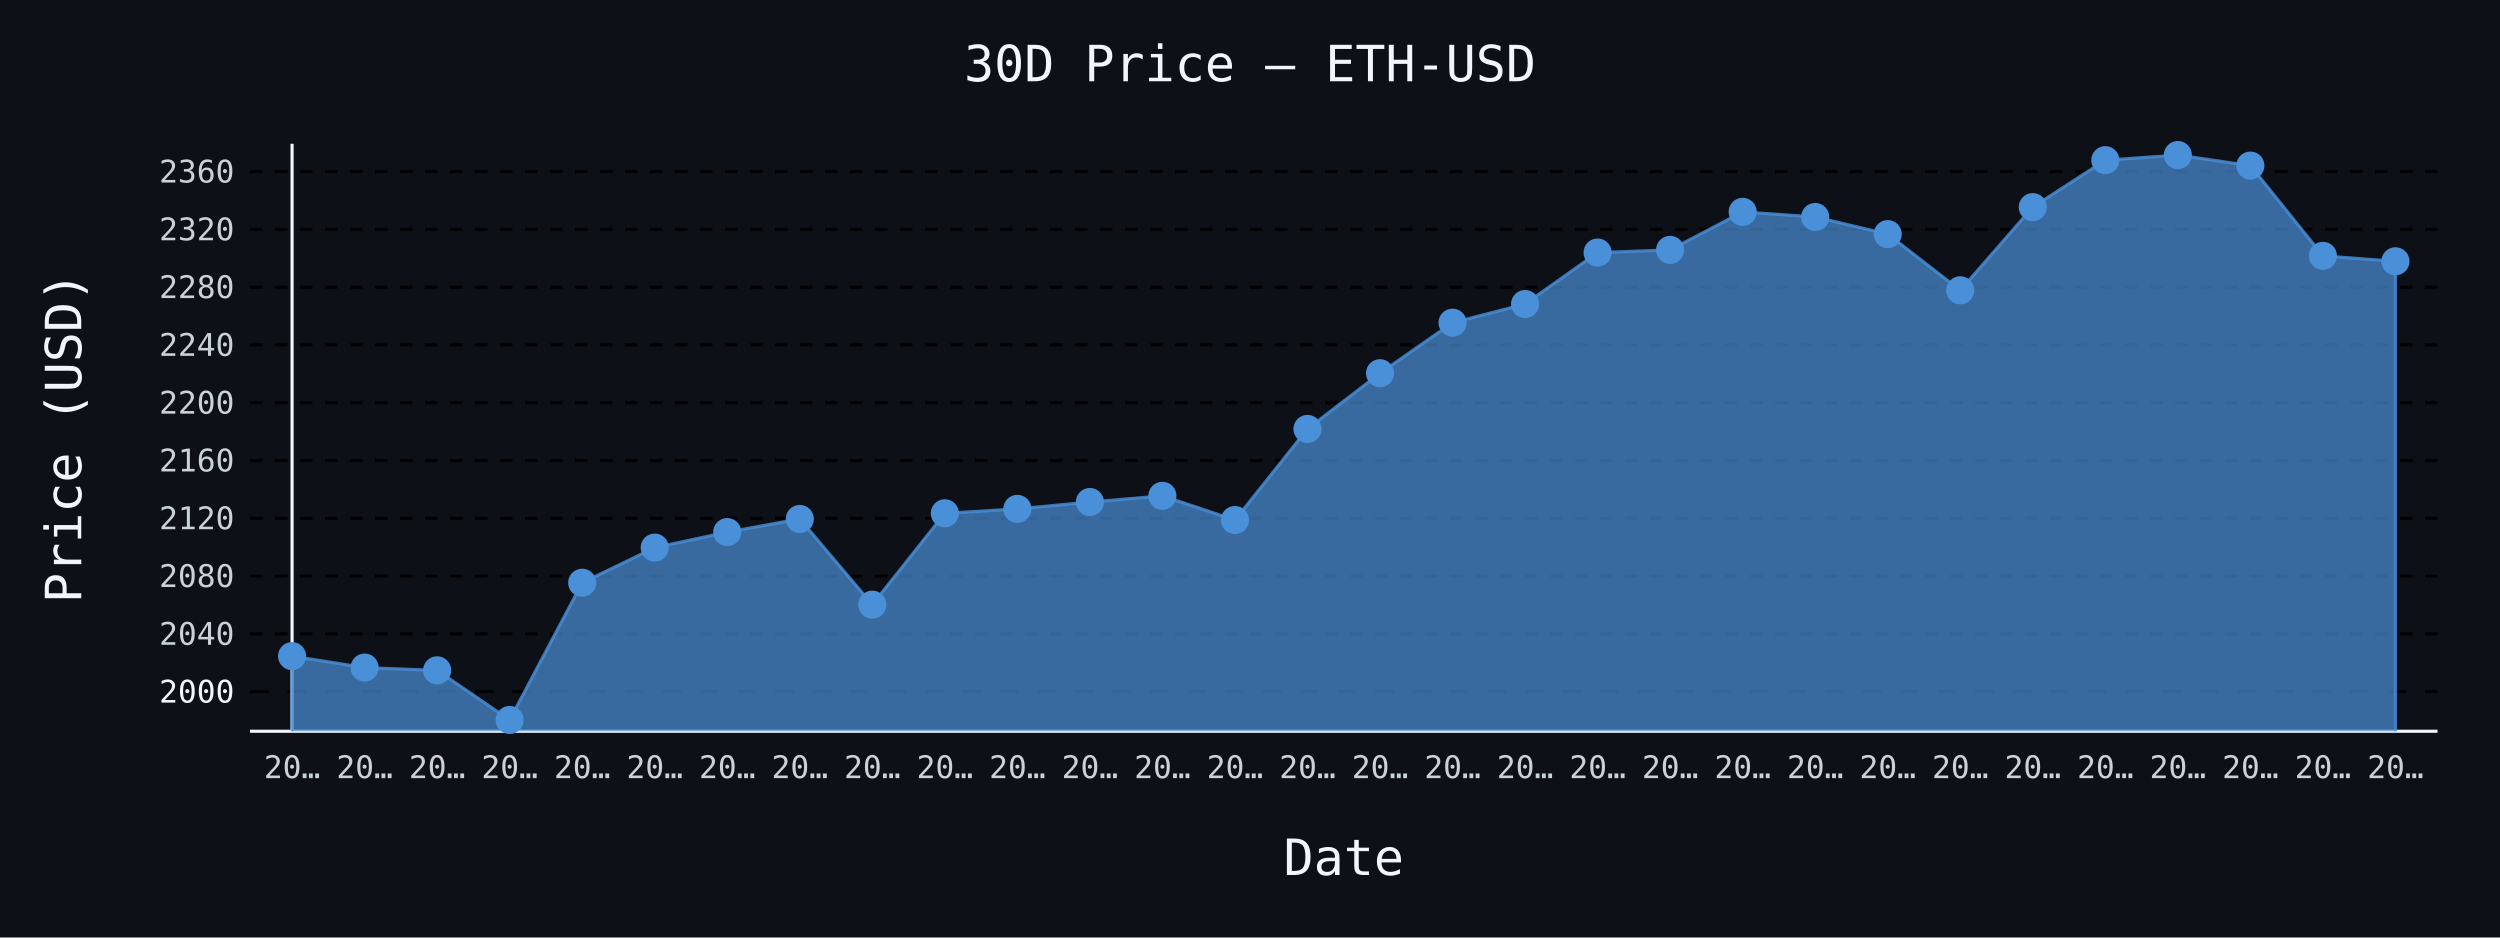
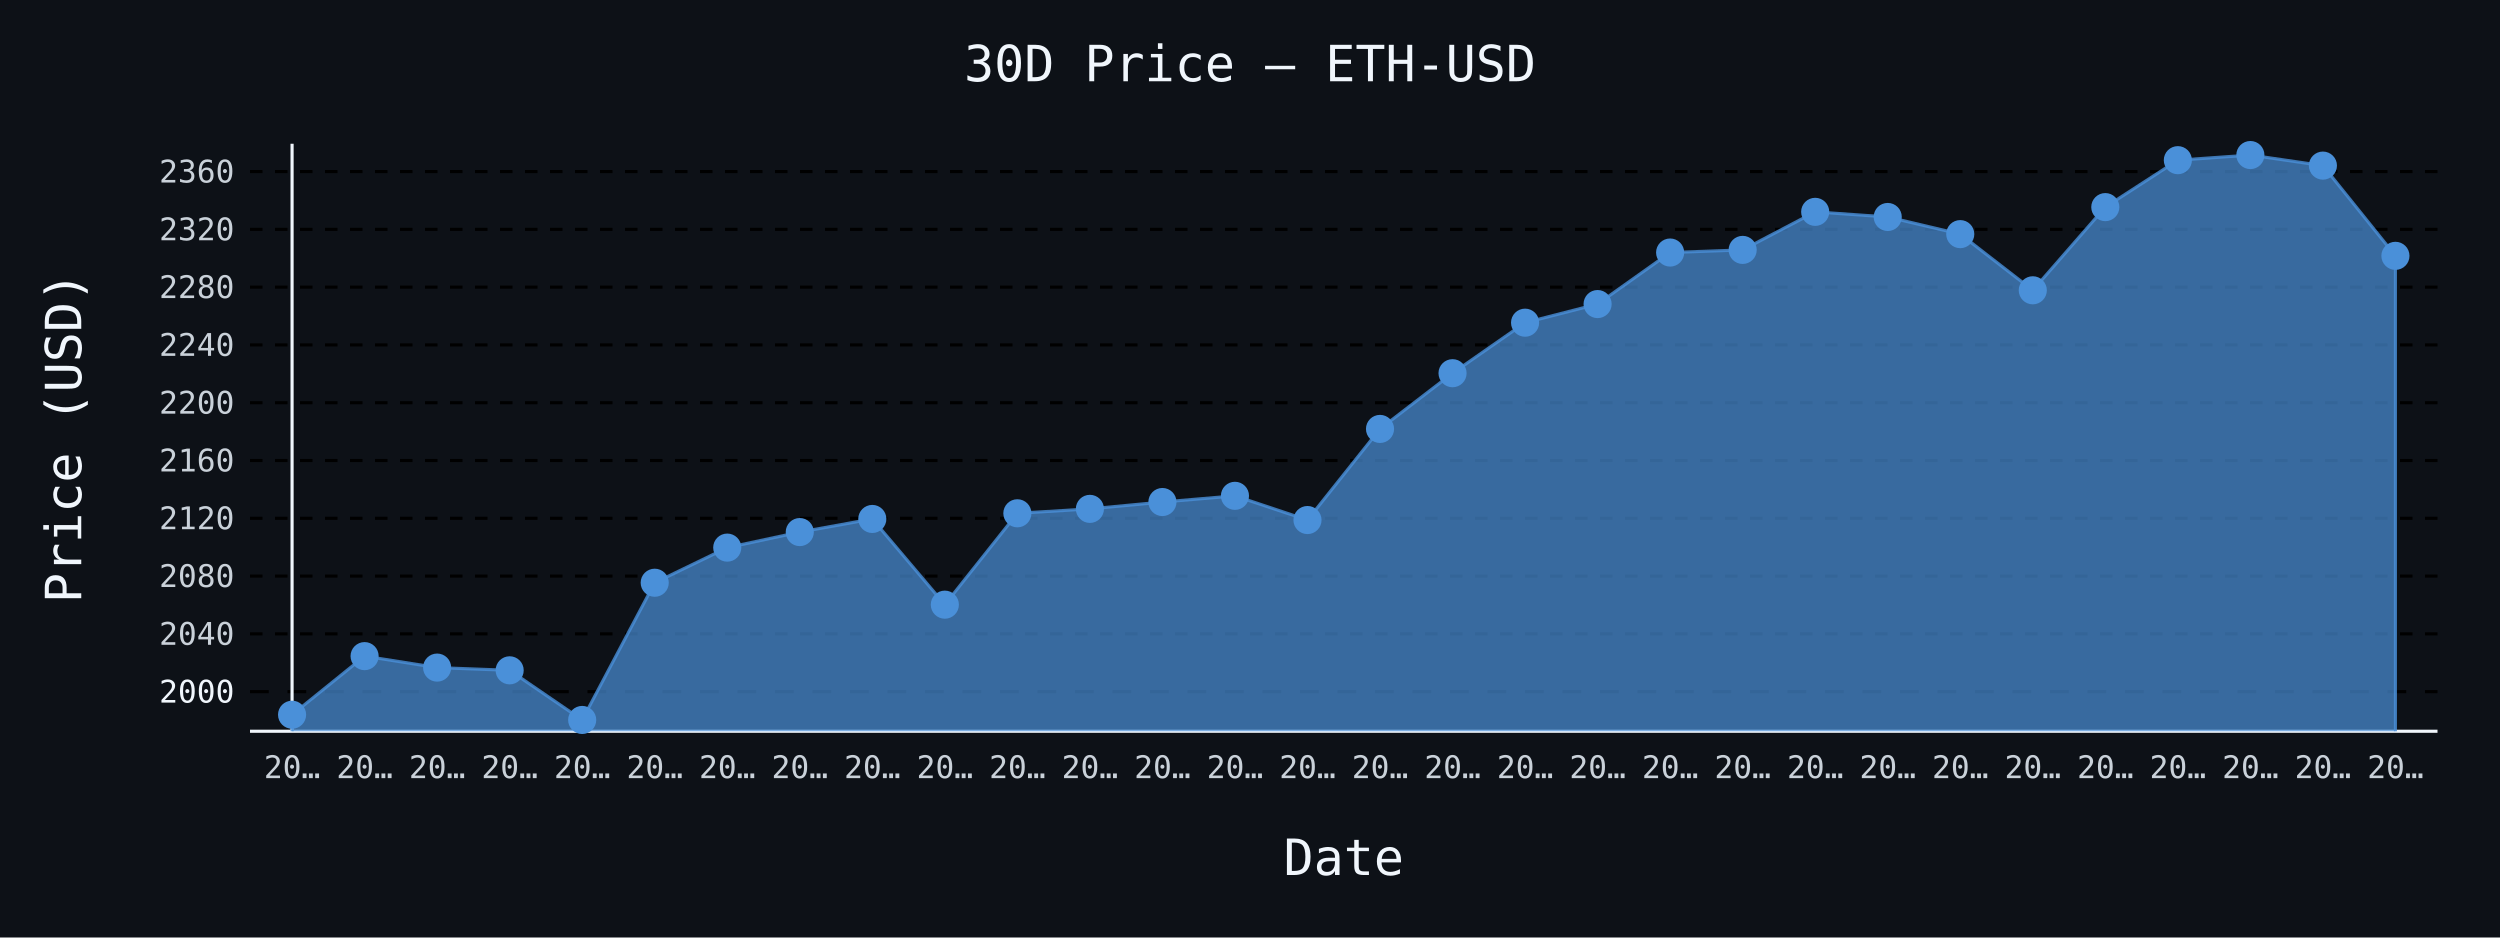
- <svg xmlns="http://www.w3.org/2000/svg" id="chart-0b6dfa36-ecef-4c2a-91ae-d2d2eb014723" class="pygal-chart" viewBox="0 0 800 300">
+ <svg xmlns="http://www.w3.org/2000/svg" id="chart-a2e0371c-0bc6-48fb-b64f-8168f2ec1880" class="pygal-chart" viewBox="0 0 800 300">
  <defs>
-     <style type="text/css">#chart-0b6dfa36-ecef-4c2a-91ae-d2d2eb014723{-webkit-user-select:none;-webkit-font-smoothing:antialiased;font-family:monospace}#chart-0b6dfa36-ecef-4c2a-91ae-d2d2eb014723 .title{font-family:monospace;font-size:16px}#chart-0b6dfa36-ecef-4c2a-91ae-d2d2eb014723 .legends .legend text{font-family:monospace;font-size:14px}#chart-0b6dfa36-ecef-4c2a-91ae-d2d2eb014723 .axis text{font-family:monospace;font-size:10px}#chart-0b6dfa36-ecef-4c2a-91ae-d2d2eb014723 .axis text.major{font-family:monospace;font-size:10px}#chart-0b6dfa36-ecef-4c2a-91ae-d2d2eb014723 .text-overlay text.value{font-family:monospace;font-size:16px}#chart-0b6dfa36-ecef-4c2a-91ae-d2d2eb014723 .text-overlay text.label{font-family:monospace;font-size:10px}#chart-0b6dfa36-ecef-4c2a-91ae-d2d2eb014723 .tooltip{font-family:monospace;font-size:14px}#chart-0b6dfa36-ecef-4c2a-91ae-d2d2eb014723 text.no_data{font-family:monospace;font-size:64px}
- #chart-0b6dfa36-ecef-4c2a-91ae-d2d2eb014723{background-color:#0d1117}#chart-0b6dfa36-ecef-4c2a-91ae-d2d2eb014723 path,#chart-0b6dfa36-ecef-4c2a-91ae-d2d2eb014723 line,#chart-0b6dfa36-ecef-4c2a-91ae-d2d2eb014723 rect,#chart-0b6dfa36-ecef-4c2a-91ae-d2d2eb014723 circle{-webkit-transition:150ms;-moz-transition:150ms;transition:150ms}#chart-0b6dfa36-ecef-4c2a-91ae-d2d2eb014723 .graph &gt; .background{fill:#0d1117}#chart-0b6dfa36-ecef-4c2a-91ae-d2d2eb014723 .plot &gt; .background{fill:#0d1117}#chart-0b6dfa36-ecef-4c2a-91ae-d2d2eb014723 .graph{fill:#c9d1d9}#chart-0b6dfa36-ecef-4c2a-91ae-d2d2eb014723 text.no_data{fill:#f0f6fc}#chart-0b6dfa36-ecef-4c2a-91ae-d2d2eb014723 .title{fill:#f0f6fc}#chart-0b6dfa36-ecef-4c2a-91ae-d2d2eb014723 .legends .legend text{fill:#c9d1d9}#chart-0b6dfa36-ecef-4c2a-91ae-d2d2eb014723 .legends .legend:hover text{fill:#f0f6fc}#chart-0b6dfa36-ecef-4c2a-91ae-d2d2eb014723 .axis .line{stroke:#f0f6fc}#chart-0b6dfa36-ecef-4c2a-91ae-d2d2eb014723 .axis .guide.line{stroke:#8b949e}#chart-0b6dfa36-ecef-4c2a-91ae-d2d2eb014723 .axis .major.line{stroke:#c9d1d9}#chart-0b6dfa36-ecef-4c2a-91ae-d2d2eb014723 .axis text.major{fill:#f0f6fc}#chart-0b6dfa36-ecef-4c2a-91ae-d2d2eb014723 .axis.y .guides:hover .guide.line,#chart-0b6dfa36-ecef-4c2a-91ae-d2d2eb014723 .line-graph .axis.x .guides:hover .guide.line,#chart-0b6dfa36-ecef-4c2a-91ae-d2d2eb014723 .stackedline-graph .axis.x .guides:hover .guide.line,#chart-0b6dfa36-ecef-4c2a-91ae-d2d2eb014723 .xy-graph .axis.x .guides:hover .guide.line{stroke:#f0f6fc}#chart-0b6dfa36-ecef-4c2a-91ae-d2d2eb014723 .axis .guides:hover text{fill:#f0f6fc}#chart-0b6dfa36-ecef-4c2a-91ae-d2d2eb014723 .reactive{fill-opacity:.7;stroke-opacity:.8;stroke-width:1}#chart-0b6dfa36-ecef-4c2a-91ae-d2d2eb014723 .ci{stroke:#c9d1d9}#chart-0b6dfa36-ecef-4c2a-91ae-d2d2eb014723 .reactive.active,#chart-0b6dfa36-ecef-4c2a-91ae-d2d2eb014723 .active .reactive{fill-opacity:.8;stroke-opacity:.9;stroke-width:4}#chart-0b6dfa36-ecef-4c2a-91ae-d2d2eb014723 .ci .reactive.active{stroke-width:1.5}#chart-0b6dfa36-ecef-4c2a-91ae-d2d2eb014723 .series text{fill:#f0f6fc}#chart-0b6dfa36-ecef-4c2a-91ae-d2d2eb014723 .tooltip rect{fill:#0d1117;stroke:#f0f6fc;-webkit-transition:opacity 150ms;-moz-transition:opacity 150ms;transition:opacity 150ms}#chart-0b6dfa36-ecef-4c2a-91ae-d2d2eb014723 .tooltip .label{fill:#c9d1d9}#chart-0b6dfa36-ecef-4c2a-91ae-d2d2eb014723 .tooltip .label{fill:#c9d1d9}#chart-0b6dfa36-ecef-4c2a-91ae-d2d2eb014723 .tooltip .legend{font-size:.8em;fill:#8b949e}#chart-0b6dfa36-ecef-4c2a-91ae-d2d2eb014723 .tooltip .x_label{font-size:.6em;fill:#f0f6fc}#chart-0b6dfa36-ecef-4c2a-91ae-d2d2eb014723 .tooltip .xlink{font-size:.5em;text-decoration:underline}#chart-0b6dfa36-ecef-4c2a-91ae-d2d2eb014723 .tooltip .value{font-size:1.5em}#chart-0b6dfa36-ecef-4c2a-91ae-d2d2eb014723 .bound{font-size:.5em}#chart-0b6dfa36-ecef-4c2a-91ae-d2d2eb014723 .max-value{font-size:.75em;fill:#8b949e}#chart-0b6dfa36-ecef-4c2a-91ae-d2d2eb014723 .map-element{fill:#0d1117;stroke:#8b949e !important}#chart-0b6dfa36-ecef-4c2a-91ae-d2d2eb014723 .map-element .reactive{fill-opacity:inherit;stroke-opacity:inherit}#chart-0b6dfa36-ecef-4c2a-91ae-d2d2eb014723 .color-0,#chart-0b6dfa36-ecef-4c2a-91ae-d2d2eb014723 .color-0 a:visited{stroke:#4a90d9;fill:#4a90d9}#chart-0b6dfa36-ecef-4c2a-91ae-d2d2eb014723 .text-overlay .color-0 text{fill:black}
- #chart-0b6dfa36-ecef-4c2a-91ae-d2d2eb014723 text.no_data{text-anchor:middle}#chart-0b6dfa36-ecef-4c2a-91ae-d2d2eb014723 .guide.line{fill:none}#chart-0b6dfa36-ecef-4c2a-91ae-d2d2eb014723 .centered{text-anchor:middle}#chart-0b6dfa36-ecef-4c2a-91ae-d2d2eb014723 .title{text-anchor:middle}#chart-0b6dfa36-ecef-4c2a-91ae-d2d2eb014723 .legends .legend text{fill-opacity:1}#chart-0b6dfa36-ecef-4c2a-91ae-d2d2eb014723 .axis.x text{text-anchor:middle}#chart-0b6dfa36-ecef-4c2a-91ae-d2d2eb014723 .axis.x:not(.web) text[transform]{text-anchor:start}#chart-0b6dfa36-ecef-4c2a-91ae-d2d2eb014723 .axis.x:not(.web) text[transform].backwards{text-anchor:end}#chart-0b6dfa36-ecef-4c2a-91ae-d2d2eb014723 .axis.y text{text-anchor:end}#chart-0b6dfa36-ecef-4c2a-91ae-d2d2eb014723 .axis.y text[transform].backwards{text-anchor:start}#chart-0b6dfa36-ecef-4c2a-91ae-d2d2eb014723 .axis.y2 text{text-anchor:start}#chart-0b6dfa36-ecef-4c2a-91ae-d2d2eb014723 .axis.y2 text[transform].backwards{text-anchor:end}#chart-0b6dfa36-ecef-4c2a-91ae-d2d2eb014723 .axis .guide.line{stroke-dasharray:4,4;stroke:black}#chart-0b6dfa36-ecef-4c2a-91ae-d2d2eb014723 .axis .major.guide.line{stroke-dasharray:6,6;stroke:black}#chart-0b6dfa36-ecef-4c2a-91ae-d2d2eb014723 .horizontal .axis.y .guide.line,#chart-0b6dfa36-ecef-4c2a-91ae-d2d2eb014723 .horizontal .axis.y2 .guide.line,#chart-0b6dfa36-ecef-4c2a-91ae-d2d2eb014723 .vertical .axis.x .guide.line{opacity:0}#chart-0b6dfa36-ecef-4c2a-91ae-d2d2eb014723 .horizontal .axis.always_show .guide.line,#chart-0b6dfa36-ecef-4c2a-91ae-d2d2eb014723 .vertical .axis.always_show .guide.line{opacity:1 !important}#chart-0b6dfa36-ecef-4c2a-91ae-d2d2eb014723 .axis.y .guides:hover .guide.line,#chart-0b6dfa36-ecef-4c2a-91ae-d2d2eb014723 .axis.y2 .guides:hover .guide.line,#chart-0b6dfa36-ecef-4c2a-91ae-d2d2eb014723 .axis.x .guides:hover .guide.line{opacity:1}#chart-0b6dfa36-ecef-4c2a-91ae-d2d2eb014723 .axis .guides:hover text{opacity:1}#chart-0b6dfa36-ecef-4c2a-91ae-d2d2eb014723 .nofill{fill:none}#chart-0b6dfa36-ecef-4c2a-91ae-d2d2eb014723 .subtle-fill{fill-opacity:.2}#chart-0b6dfa36-ecef-4c2a-91ae-d2d2eb014723 .dot{stroke-width:1px;fill-opacity:1;stroke-opacity:1}#chart-0b6dfa36-ecef-4c2a-91ae-d2d2eb014723 .dot.active{stroke-width:5px}#chart-0b6dfa36-ecef-4c2a-91ae-d2d2eb014723 .dot.negative{fill:transparent}#chart-0b6dfa36-ecef-4c2a-91ae-d2d2eb014723 text,#chart-0b6dfa36-ecef-4c2a-91ae-d2d2eb014723 tspan{stroke:none !important}#chart-0b6dfa36-ecef-4c2a-91ae-d2d2eb014723 .series text.active{opacity:1}#chart-0b6dfa36-ecef-4c2a-91ae-d2d2eb014723 .tooltip rect{fill-opacity:.95;stroke-width:.5}#chart-0b6dfa36-ecef-4c2a-91ae-d2d2eb014723 .tooltip text{fill-opacity:1}#chart-0b6dfa36-ecef-4c2a-91ae-d2d2eb014723 .showable{visibility:hidden}#chart-0b6dfa36-ecef-4c2a-91ae-d2d2eb014723 .showable.shown{visibility:visible}#chart-0b6dfa36-ecef-4c2a-91ae-d2d2eb014723 .gauge-background{fill:rgba(229,229,229,1);stroke:none}#chart-0b6dfa36-ecef-4c2a-91ae-d2d2eb014723 .bg-lines{stroke:#0d1117;stroke-width:2px}</style>
+     <style type="text/css">#chart-a2e0371c-0bc6-48fb-b64f-8168f2ec1880{-webkit-user-select:none;-webkit-font-smoothing:antialiased;font-family:monospace}#chart-a2e0371c-0bc6-48fb-b64f-8168f2ec1880 .title{font-family:monospace;font-size:16px}#chart-a2e0371c-0bc6-48fb-b64f-8168f2ec1880 .legends .legend text{font-family:monospace;font-size:14px}#chart-a2e0371c-0bc6-48fb-b64f-8168f2ec1880 .axis text{font-family:monospace;font-size:10px}#chart-a2e0371c-0bc6-48fb-b64f-8168f2ec1880 .axis text.major{font-family:monospace;font-size:10px}#chart-a2e0371c-0bc6-48fb-b64f-8168f2ec1880 .text-overlay text.value{font-family:monospace;font-size:16px}#chart-a2e0371c-0bc6-48fb-b64f-8168f2ec1880 .text-overlay text.label{font-family:monospace;font-size:10px}#chart-a2e0371c-0bc6-48fb-b64f-8168f2ec1880 .tooltip{font-family:monospace;font-size:14px}#chart-a2e0371c-0bc6-48fb-b64f-8168f2ec1880 text.no_data{font-family:monospace;font-size:64px}
+ #chart-a2e0371c-0bc6-48fb-b64f-8168f2ec1880{background-color:#0d1117}#chart-a2e0371c-0bc6-48fb-b64f-8168f2ec1880 path,#chart-a2e0371c-0bc6-48fb-b64f-8168f2ec1880 line,#chart-a2e0371c-0bc6-48fb-b64f-8168f2ec1880 rect,#chart-a2e0371c-0bc6-48fb-b64f-8168f2ec1880 circle{-webkit-transition:150ms;-moz-transition:150ms;transition:150ms}#chart-a2e0371c-0bc6-48fb-b64f-8168f2ec1880 .graph &gt; .background{fill:#0d1117}#chart-a2e0371c-0bc6-48fb-b64f-8168f2ec1880 .plot &gt; .background{fill:#0d1117}#chart-a2e0371c-0bc6-48fb-b64f-8168f2ec1880 .graph{fill:#c9d1d9}#chart-a2e0371c-0bc6-48fb-b64f-8168f2ec1880 text.no_data{fill:#f0f6fc}#chart-a2e0371c-0bc6-48fb-b64f-8168f2ec1880 .title{fill:#f0f6fc}#chart-a2e0371c-0bc6-48fb-b64f-8168f2ec1880 .legends .legend text{fill:#c9d1d9}#chart-a2e0371c-0bc6-48fb-b64f-8168f2ec1880 .legends .legend:hover text{fill:#f0f6fc}#chart-a2e0371c-0bc6-48fb-b64f-8168f2ec1880 .axis .line{stroke:#f0f6fc}#chart-a2e0371c-0bc6-48fb-b64f-8168f2ec1880 .axis .guide.line{stroke:#8b949e}#chart-a2e0371c-0bc6-48fb-b64f-8168f2ec1880 .axis .major.line{stroke:#c9d1d9}#chart-a2e0371c-0bc6-48fb-b64f-8168f2ec1880 .axis text.major{fill:#f0f6fc}#chart-a2e0371c-0bc6-48fb-b64f-8168f2ec1880 .axis.y .guides:hover .guide.line,#chart-a2e0371c-0bc6-48fb-b64f-8168f2ec1880 .line-graph .axis.x .guides:hover .guide.line,#chart-a2e0371c-0bc6-48fb-b64f-8168f2ec1880 .stackedline-graph .axis.x .guides:hover .guide.line,#chart-a2e0371c-0bc6-48fb-b64f-8168f2ec1880 .xy-graph .axis.x .guides:hover .guide.line{stroke:#f0f6fc}#chart-a2e0371c-0bc6-48fb-b64f-8168f2ec1880 .axis .guides:hover text{fill:#f0f6fc}#chart-a2e0371c-0bc6-48fb-b64f-8168f2ec1880 .reactive{fill-opacity:.7;stroke-opacity:.8;stroke-width:1}#chart-a2e0371c-0bc6-48fb-b64f-8168f2ec1880 .ci{stroke:#c9d1d9}#chart-a2e0371c-0bc6-48fb-b64f-8168f2ec1880 .reactive.active,#chart-a2e0371c-0bc6-48fb-b64f-8168f2ec1880 .active .reactive{fill-opacity:.8;stroke-opacity:.9;stroke-width:4}#chart-a2e0371c-0bc6-48fb-b64f-8168f2ec1880 .ci .reactive.active{stroke-width:1.5}#chart-a2e0371c-0bc6-48fb-b64f-8168f2ec1880 .series text{fill:#f0f6fc}#chart-a2e0371c-0bc6-48fb-b64f-8168f2ec1880 .tooltip rect{fill:#0d1117;stroke:#f0f6fc;-webkit-transition:opacity 150ms;-moz-transition:opacity 150ms;transition:opacity 150ms}#chart-a2e0371c-0bc6-48fb-b64f-8168f2ec1880 .tooltip .label{fill:#c9d1d9}#chart-a2e0371c-0bc6-48fb-b64f-8168f2ec1880 .tooltip .label{fill:#c9d1d9}#chart-a2e0371c-0bc6-48fb-b64f-8168f2ec1880 .tooltip .legend{font-size:.8em;fill:#8b949e}#chart-a2e0371c-0bc6-48fb-b64f-8168f2ec1880 .tooltip .x_label{font-size:.6em;fill:#f0f6fc}#chart-a2e0371c-0bc6-48fb-b64f-8168f2ec1880 .tooltip .xlink{font-size:.5em;text-decoration:underline}#chart-a2e0371c-0bc6-48fb-b64f-8168f2ec1880 .tooltip .value{font-size:1.5em}#chart-a2e0371c-0bc6-48fb-b64f-8168f2ec1880 .bound{font-size:.5em}#chart-a2e0371c-0bc6-48fb-b64f-8168f2ec1880 .max-value{font-size:.75em;fill:#8b949e}#chart-a2e0371c-0bc6-48fb-b64f-8168f2ec1880 .map-element{fill:#0d1117;stroke:#8b949e !important}#chart-a2e0371c-0bc6-48fb-b64f-8168f2ec1880 .map-element .reactive{fill-opacity:inherit;stroke-opacity:inherit}#chart-a2e0371c-0bc6-48fb-b64f-8168f2ec1880 .color-0,#chart-a2e0371c-0bc6-48fb-b64f-8168f2ec1880 .color-0 a:visited{stroke:#4a90d9;fill:#4a90d9}#chart-a2e0371c-0bc6-48fb-b64f-8168f2ec1880 .text-overlay .color-0 text{fill:black}
+ #chart-a2e0371c-0bc6-48fb-b64f-8168f2ec1880 text.no_data{text-anchor:middle}#chart-a2e0371c-0bc6-48fb-b64f-8168f2ec1880 .guide.line{fill:none}#chart-a2e0371c-0bc6-48fb-b64f-8168f2ec1880 .centered{text-anchor:middle}#chart-a2e0371c-0bc6-48fb-b64f-8168f2ec1880 .title{text-anchor:middle}#chart-a2e0371c-0bc6-48fb-b64f-8168f2ec1880 .legends .legend text{fill-opacity:1}#chart-a2e0371c-0bc6-48fb-b64f-8168f2ec1880 .axis.x text{text-anchor:middle}#chart-a2e0371c-0bc6-48fb-b64f-8168f2ec1880 .axis.x:not(.web) text[transform]{text-anchor:start}#chart-a2e0371c-0bc6-48fb-b64f-8168f2ec1880 .axis.x:not(.web) text[transform].backwards{text-anchor:end}#chart-a2e0371c-0bc6-48fb-b64f-8168f2ec1880 .axis.y text{text-anchor:end}#chart-a2e0371c-0bc6-48fb-b64f-8168f2ec1880 .axis.y text[transform].backwards{text-anchor:start}#chart-a2e0371c-0bc6-48fb-b64f-8168f2ec1880 .axis.y2 text{text-anchor:start}#chart-a2e0371c-0bc6-48fb-b64f-8168f2ec1880 .axis.y2 text[transform].backwards{text-anchor:end}#chart-a2e0371c-0bc6-48fb-b64f-8168f2ec1880 .axis .guide.line{stroke-dasharray:4,4;stroke:black}#chart-a2e0371c-0bc6-48fb-b64f-8168f2ec1880 .axis .major.guide.line{stroke-dasharray:6,6;stroke:black}#chart-a2e0371c-0bc6-48fb-b64f-8168f2ec1880 .horizontal .axis.y .guide.line,#chart-a2e0371c-0bc6-48fb-b64f-8168f2ec1880 .horizontal .axis.y2 .guide.line,#chart-a2e0371c-0bc6-48fb-b64f-8168f2ec1880 .vertical .axis.x .guide.line{opacity:0}#chart-a2e0371c-0bc6-48fb-b64f-8168f2ec1880 .horizontal .axis.always_show .guide.line,#chart-a2e0371c-0bc6-48fb-b64f-8168f2ec1880 .vertical .axis.always_show .guide.line{opacity:1 !important}#chart-a2e0371c-0bc6-48fb-b64f-8168f2ec1880 .axis.y .guides:hover .guide.line,#chart-a2e0371c-0bc6-48fb-b64f-8168f2ec1880 .axis.y2 .guides:hover .guide.line,#chart-a2e0371c-0bc6-48fb-b64f-8168f2ec1880 .axis.x .guides:hover .guide.line{opacity:1}#chart-a2e0371c-0bc6-48fb-b64f-8168f2ec1880 .axis .guides:hover text{opacity:1}#chart-a2e0371c-0bc6-48fb-b64f-8168f2ec1880 .nofill{fill:none}#chart-a2e0371c-0bc6-48fb-b64f-8168f2ec1880 .subtle-fill{fill-opacity:.2}#chart-a2e0371c-0bc6-48fb-b64f-8168f2ec1880 .dot{stroke-width:1px;fill-opacity:1;stroke-opacity:1}#chart-a2e0371c-0bc6-48fb-b64f-8168f2ec1880 .dot.active{stroke-width:5px}#chart-a2e0371c-0bc6-48fb-b64f-8168f2ec1880 .dot.negative{fill:transparent}#chart-a2e0371c-0bc6-48fb-b64f-8168f2ec1880 text,#chart-a2e0371c-0bc6-48fb-b64f-8168f2ec1880 tspan{stroke:none !important}#chart-a2e0371c-0bc6-48fb-b64f-8168f2ec1880 .series text.active{opacity:1}#chart-a2e0371c-0bc6-48fb-b64f-8168f2ec1880 .tooltip rect{fill-opacity:.95;stroke-width:.5}#chart-a2e0371c-0bc6-48fb-b64f-8168f2ec1880 .tooltip text{fill-opacity:1}#chart-a2e0371c-0bc6-48fb-b64f-8168f2ec1880 .showable{visibility:hidden}#chart-a2e0371c-0bc6-48fb-b64f-8168f2ec1880 .showable.shown{visibility:visible}#chart-a2e0371c-0bc6-48fb-b64f-8168f2ec1880 .gauge-background{fill:rgba(229,229,229,1);stroke:none}#chart-a2e0371c-0bc6-48fb-b64f-8168f2ec1880 .bg-lines{stroke:#0d1117;stroke-width:2px}</style>
  </defs>
  <g class="graph line-graph vertical">
    <rect x="0" y="0" width="800" height="300" class="background" />
    <g transform="translate(80, 46)" class="plot">
      <rect x="0" y="0" width="700.0" height="188" class="background" />
      <g class="axis y always_show">
        <path d="M0 188 h700" class="line" />
        <g class="guides">
          <path d="M0 175.328 h700" class="major guide line" />
          <text x="-5" y="178.828" class="major">2000</text>
        </g>
        <g class="guides">
          <path d="M0 156.837 h700" class="guide line" />
          <text x="-5" y="160.337" class="">2040</text>
        </g>
        <g class="guides">
          <path d="M0 138.345 h700" class="guide line" />
          <text x="-5" y="141.845" class="">2080</text>
        </g>
        <g class="guides">
          <path d="M0 119.854 h700" class="guide line" />
          <text x="-5" y="123.354" class="">2120</text>
        </g>
        <g class="guides">
          <path d="M0 101.362 h700" class="guide line" />
          <text x="-5" y="104.862" class="">2160</text>
        </g>
        <g class="guides">
          <path d="M0 82.87 h700" class="guide line" />
          <text x="-5" y="86.37" class="">2200</text>
        </g>
        <g class="guides">
          <path d="M0 64.379 h700" class="guide line" />
          <text x="-5" y="67.879" class="">2240</text>
        </g>
        <g class="guides">
          <path d="M0 45.887 h700" class="guide line" />
          <text x="-5" y="49.387" class="">2280</text>
        </g>
        <g class="guides">
          <path d="M0 27.396 h700" class="guide line" />
          <text x="-5" y="30.896" class="">2320</text>
        </g>
        <g class="guides">
          <path d="M0 8.904 h700" class="guide line" />
          <text x="-5" y="12.404" class="">2360</text>
        </g>
      </g>
      <g class="axis x">
        <g class="guides">
          <path d="M13.462 0 v188" class="line" />
          <text x="13.462" y="203.0" class="">20…</text>
        </g>
        <g class="guides">
          <path d="M36.671 0 v188" class="guide line" />
          <text x="36.671" y="203.0" class="">20…</text>
        </g>
        <g class="guides">
          <path d="M59.881 0 v188" class="guide line" />
          <text x="59.881" y="203.0" class="">20…</text>
        </g>
        <g class="guides">
          <path d="M83.09 0 v188" class="guide line" />
          <text x="83.09" y="203.0" class="">20…</text>
        </g>
        <g class="guides">
          <path d="M106.3 0 v188" class="guide line" />
          <text x="106.3" y="203.0" class="">20…</text>
        </g>
        <g class="guides">
          <path d="M129.509 0 v188" class="guide line" />
          <text x="129.509" y="203.0" class="">20…</text>
        </g>
        <g class="guides">
          <path d="M152.719 0 v188" class="guide line" />
          <text x="152.719" y="203.0" class="">20…</text>
        </g>
        <g class="guides">
          <path d="M175.928 0 v188" class="guide line" />
          <text x="175.928" y="203.0" class="">20…</text>
        </g>
        <g class="guides">
          <path d="M199.138 0 v188" class="guide line" />
          <text x="199.138" y="203.0" class="">20…</text>
        </g>
        <g class="guides">
          <path d="M222.347 0 v188" class="guide line" />
          <text x="222.347" y="203.0" class="">20…</text>
        </g>
        <g class="guides">
          <path d="M245.557 0 v188" class="guide line" />
          <text x="245.557" y="203.0" class="">20…</text>
        </g>
        <g class="guides">
          <path d="M268.767 0 v188" class="guide line" />
          <text x="268.767" y="203.0" class="">20…</text>
        </g>
        <g class="guides">
          <path d="M291.976 0 v188" class="guide line" />
          <text x="291.976" y="203.0" class="">20…</text>
        </g>
        <g class="guides">
          <path d="M315.186 0 v188" class="guide line" />
          <text x="315.186" y="203.0" class="">20…</text>
        </g>
        <g class="guides">
          <path d="M338.395 0 v188" class="guide line" />
          <text x="338.395" y="203.0" class="">20…</text>
        </g>
        <g class="guides">
          <path d="M361.605 0 v188" class="guide line" />
          <text x="361.605" y="203.0" class="">20…</text>
        </g>
        <g class="guides">
          <path d="M384.814 0 v188" class="guide line" />
          <text x="384.814" y="203.0" class="">20…</text>
        </g>
        <g class="guides">
          <path d="M408.024 0 v188" class="guide line" />
          <text x="408.024" y="203.0" class="">20…</text>
        </g>
        <g class="guides">
          <path d="M431.233 0 v188" class="guide line" />
          <text x="431.233" y="203.0" class="">20…</text>
        </g>
        <g class="guides">
          <path d="M454.443 0 v188" class="guide line" />
          <text x="454.443" y="203.0" class="">20…</text>
        </g>
        <g class="guides">
          <path d="M477.653 0 v188" class="guide line" />
          <text x="477.653" y="203.0" class="">20…</text>
        </g>
        <g class="guides">
          <path d="M500.862 0 v188" class="guide line" />
          <text x="500.862" y="203.0" class="">20…</text>
        </g>
        <g class="guides">
          <path d="M524.072 0 v188" class="guide line" />
          <text x="524.072" y="203.0" class="">20…</text>
        </g>
        <g class="guides">
          <path d="M547.281 0 v188" class="guide line" />
          <text x="547.281" y="203.0" class="">20…</text>
        </g>
        <g class="guides">
          <path d="M570.491 0 v188" class="guide line" />
          <text x="570.491" y="203.0" class="">20…</text>
        </g>
        <g class="guides">
          <path d="M593.7 0 v188" class="guide line" />
          <text x="593.7" y="203.0" class="">20…</text>
        </g>
        <g class="guides">
          <path d="M616.91 0 v188" class="guide line" />
          <text x="616.91" y="203.0" class="">20…</text>
        </g>
        <g class="guides">
          <path d="M640.119 0 v188" class="guide line" />
          <text x="640.119" y="203.0" class="">20…</text>
        </g>
        <g class="guides">
          <path d="M663.329 0 v188" class="guide line" />
          <text x="663.329" y="203.0" class="">20…</text>
        </g>
        <g class="guides">
          <path d="M686.538 0 v188" class="guide line" />
          <text x="686.538" y="203.0" class="">20…</text>
        </g>
      </g>
      <g class="series serie-0 color-0">
-         <path d="M13.462 188 L13.462 163.961 36.671 167.631 59.881 168.505 83.09 184.385 106.3 140.476 129.509 129.238 152.719 124.264 175.928 120.066 199.138 147.494 222.347 118.254 245.557 116.839 268.767 114.648 291.976 112.665 315.186 120.413 338.395 91.256 361.605 73.426 384.814 57.26 408.024 51.301 431.233 34.811 454.443 33.969 477.653 21.793 500.862 23.434 524.072 28.921 547.281 46.895 570.491 20.276 593.7 5.257 616.91 3.615 640.119 6.995 663.329 35.869 686.538 37.612 686.538 188" class="line reactive" />
+         <path d="M13.462 188 L13.462 182.711 36.671 163.961 59.881 167.631 83.09 168.505 106.3 184.385 129.509 140.476 152.719 129.238 175.928 124.264 199.138 120.066 222.347 147.494 245.557 118.254 268.767 116.839 291.976 114.648 315.186 112.665 338.395 120.413 361.605 91.256 384.814 73.426 408.024 57.26 431.233 51.301 454.443 34.811 477.653 33.969 500.862 21.793 524.072 23.434 547.281 28.921 570.491 46.895 593.7 20.276 616.91 5.257 640.119 3.615 663.329 6.995 686.538 35.869 686.538 188" class="line reactive" />
      </g>
    </g>
    <g class="titles">
      <text x="400.0" y="26" class="title plot_title">30D Price — ETH-USD</text>
      <text x="430.0" y="280" class="title">Date</text>
      <text x="0" y="166.0" class="title" transform="rotate(-90 0 140)">Price (USD)</text>
    </g>
    <g transform="translate(80, 46)" class="plot overlay">
      <g class="series serie-0 color-0">
        <g class="dots">
-           <circle cx="13.462" cy="163.961" r="4" class="dot reactive tooltip-trigger" />
-         </g>
-         <g class="dots">
-           <circle cx="36.671" cy="167.631" r="4" class="dot reactive tooltip-trigger" />
-         </g>
-         <g class="dots">
-           <circle cx="59.881" cy="168.505" r="4" class="dot reactive tooltip-trigger" />
-         </g>
-         <g class="dots">
-           <circle cx="83.09" cy="184.385" r="4" class="dot reactive tooltip-trigger" />
-         </g>
-         <g class="dots">
-           <circle cx="106.3" cy="140.476" r="4" class="dot reactive tooltip-trigger" />
-         </g>
-         <g class="dots">
-           <circle cx="129.509" cy="129.238" r="4" class="dot reactive tooltip-trigger" />
-         </g>
-         <g class="dots">
-           <circle cx="152.719" cy="124.264" r="4" class="dot reactive tooltip-trigger" />
-         </g>
-         <g class="dots">
-           <circle cx="175.928" cy="120.066" r="4" class="dot reactive tooltip-trigger" />
-         </g>
-         <g class="dots">
-           <circle cx="199.138" cy="147.494" r="4" class="dot reactive tooltip-trigger" />
-         </g>
-         <g class="dots">
-           <circle cx="222.347" cy="118.254" r="4" class="dot reactive tooltip-trigger" />
-         </g>
-         <g class="dots">
-           <circle cx="245.557" cy="116.839" r="4" class="dot reactive tooltip-trigger" />
-         </g>
-         <g class="dots">
-           <circle cx="268.767" cy="114.648" r="4" class="dot reactive tooltip-trigger" />
-         </g>
-         <g class="dots">
-           <circle cx="291.976" cy="112.665" r="4" class="dot reactive tooltip-trigger" />
-         </g>
-         <g class="dots">
-           <circle cx="315.186" cy="120.413" r="4" class="dot reactive tooltip-trigger" />
-         </g>
-         <g class="dots">
-           <circle cx="338.395" cy="91.256" r="4" class="dot reactive tooltip-trigger" />
-         </g>
-         <g class="dots">
-           <circle cx="361.605" cy="73.426" r="4" class="dot reactive tooltip-trigger" />
-         </g>
-         <g class="dots">
-           <circle cx="384.814" cy="57.26" r="4" class="dot reactive tooltip-trigger" />
-         </g>
-         <g class="dots">
-           <circle cx="408.024" cy="51.301" r="4" class="dot reactive tooltip-trigger" />
-         </g>
-         <g class="dots">
-           <circle cx="431.233" cy="34.811" r="4" class="dot reactive tooltip-trigger" />
-         </g>
-         <g class="dots">
-           <circle cx="454.443" cy="33.969" r="4" class="dot reactive tooltip-trigger" />
-         </g>
-         <g class="dots">
-           <circle cx="477.653" cy="21.793" r="4" class="dot reactive tooltip-trigger" />
-         </g>
-         <g class="dots">
-           <circle cx="500.862" cy="23.434" r="4" class="dot reactive tooltip-trigger" />
-         </g>
-         <g class="dots">
-           <circle cx="524.072" cy="28.921" r="4" class="dot reactive tooltip-trigger" />
-         </g>
-         <g class="dots">
-           <circle cx="547.281" cy="46.895" r="4" class="dot reactive tooltip-trigger" />
-         </g>
-         <g class="dots">
-           <circle cx="570.491" cy="20.276" r="4" class="dot reactive tooltip-trigger" />
-         </g>
-         <g class="dots">
-           <circle cx="593.7" cy="5.257" r="4" class="dot reactive tooltip-trigger" />
-         </g>
-         <g class="dots">
-           <circle cx="616.91" cy="3.615" r="4" class="dot reactive tooltip-trigger" />
-         </g>
-         <g class="dots">
-           <circle cx="640.119" cy="6.995" r="4" class="dot reactive tooltip-trigger" />
-         </g>
-         <g class="dots">
-           <circle cx="663.329" cy="35.869" r="4" class="dot reactive tooltip-trigger" />
-         </g>
-         <g class="dots">
-           <circle cx="686.538" cy="37.612" r="4" class="dot reactive tooltip-trigger" />
+           <circle cx="13.462" cy="182.711" r="4" class="dot reactive tooltip-trigger" />
+         </g>
+         <g class="dots">
+           <circle cx="36.671" cy="163.961" r="4" class="dot reactive tooltip-trigger" />
+         </g>
+         <g class="dots">
+           <circle cx="59.881" cy="167.631" r="4" class="dot reactive tooltip-trigger" />
+         </g>
+         <g class="dots">
+           <circle cx="83.09" cy="168.505" r="4" class="dot reactive tooltip-trigger" />
+         </g>
+         <g class="dots">
+           <circle cx="106.3" cy="184.385" r="4" class="dot reactive tooltip-trigger" />
+         </g>
+         <g class="dots">
+           <circle cx="129.509" cy="140.476" r="4" class="dot reactive tooltip-trigger" />
+         </g>
+         <g class="dots">
+           <circle cx="152.719" cy="129.238" r="4" class="dot reactive tooltip-trigger" />
+         </g>
+         <g class="dots">
+           <circle cx="175.928" cy="124.264" r="4" class="dot reactive tooltip-trigger" />
+         </g>
+         <g class="dots">
+           <circle cx="199.138" cy="120.066" r="4" class="dot reactive tooltip-trigger" />
+         </g>
+         <g class="dots">
+           <circle cx="222.347" cy="147.494" r="4" class="dot reactive tooltip-trigger" />
+         </g>
+         <g class="dots">
+           <circle cx="245.557" cy="118.254" r="4" class="dot reactive tooltip-trigger" />
+         </g>
+         <g class="dots">
+           <circle cx="268.767" cy="116.839" r="4" class="dot reactive tooltip-trigger" />
+         </g>
+         <g class="dots">
+           <circle cx="291.976" cy="114.648" r="4" class="dot reactive tooltip-trigger" />
+         </g>
+         <g class="dots">
+           <circle cx="315.186" cy="112.665" r="4" class="dot reactive tooltip-trigger" />
+         </g>
+         <g class="dots">
+           <circle cx="338.395" cy="120.413" r="4" class="dot reactive tooltip-trigger" />
+         </g>
+         <g class="dots">
+           <circle cx="361.605" cy="91.256" r="4" class="dot reactive tooltip-trigger" />
+         </g>
+         <g class="dots">
+           <circle cx="384.814" cy="73.426" r="4" class="dot reactive tooltip-trigger" />
+         </g>
+         <g class="dots">
+           <circle cx="408.024" cy="57.26" r="4" class="dot reactive tooltip-trigger" />
+         </g>
+         <g class="dots">
+           <circle cx="431.233" cy="51.301" r="4" class="dot reactive tooltip-trigger" />
+         </g>
+         <g class="dots">
+           <circle cx="454.443" cy="34.811" r="4" class="dot reactive tooltip-trigger" />
+         </g>
+         <g class="dots">
+           <circle cx="477.653" cy="33.969" r="4" class="dot reactive tooltip-trigger" />
+         </g>
+         <g class="dots">
+           <circle cx="500.862" cy="21.793" r="4" class="dot reactive tooltip-trigger" />
+         </g>
+         <g class="dots">
+           <circle cx="524.072" cy="23.434" r="4" class="dot reactive tooltip-trigger" />
+         </g>
+         <g class="dots">
+           <circle cx="547.281" cy="28.921" r="4" class="dot reactive tooltip-trigger" />
+         </g>
+         <g class="dots">
+           <circle cx="570.491" cy="46.895" r="4" class="dot reactive tooltip-trigger" />
+         </g>
+         <g class="dots">
+           <circle cx="593.7" cy="20.276" r="4" class="dot reactive tooltip-trigger" />
+         </g>
+         <g class="dots">
+           <circle cx="616.91" cy="5.257" r="4" class="dot reactive tooltip-trigger" />
+         </g>
+         <g class="dots">
+           <circle cx="640.119" cy="3.615" r="4" class="dot reactive tooltip-trigger" />
+         </g>
+         <g class="dots">
+           <circle cx="663.329" cy="6.995" r="4" class="dot reactive tooltip-trigger" />
+         </g>
+         <g class="dots">
+           <circle cx="686.538" cy="35.869" r="4" class="dot reactive tooltip-trigger" />
        </g>
      </g>
    </g>
    <g transform="translate(80, 46)" class="plot text-overlay">
      <g class="series serie-0 color-0" />
    </g>
    <g transform="translate(80, 46)" class="plot tooltip-overlay">
      <g transform="translate(0 0)" style="opacity: 0" class="tooltip">
        <rect rx="0" ry="0" width="0" height="0" class="tooltip-box" />
        <g class="text" />
      </g>
    </g>
  </g>
</svg>
